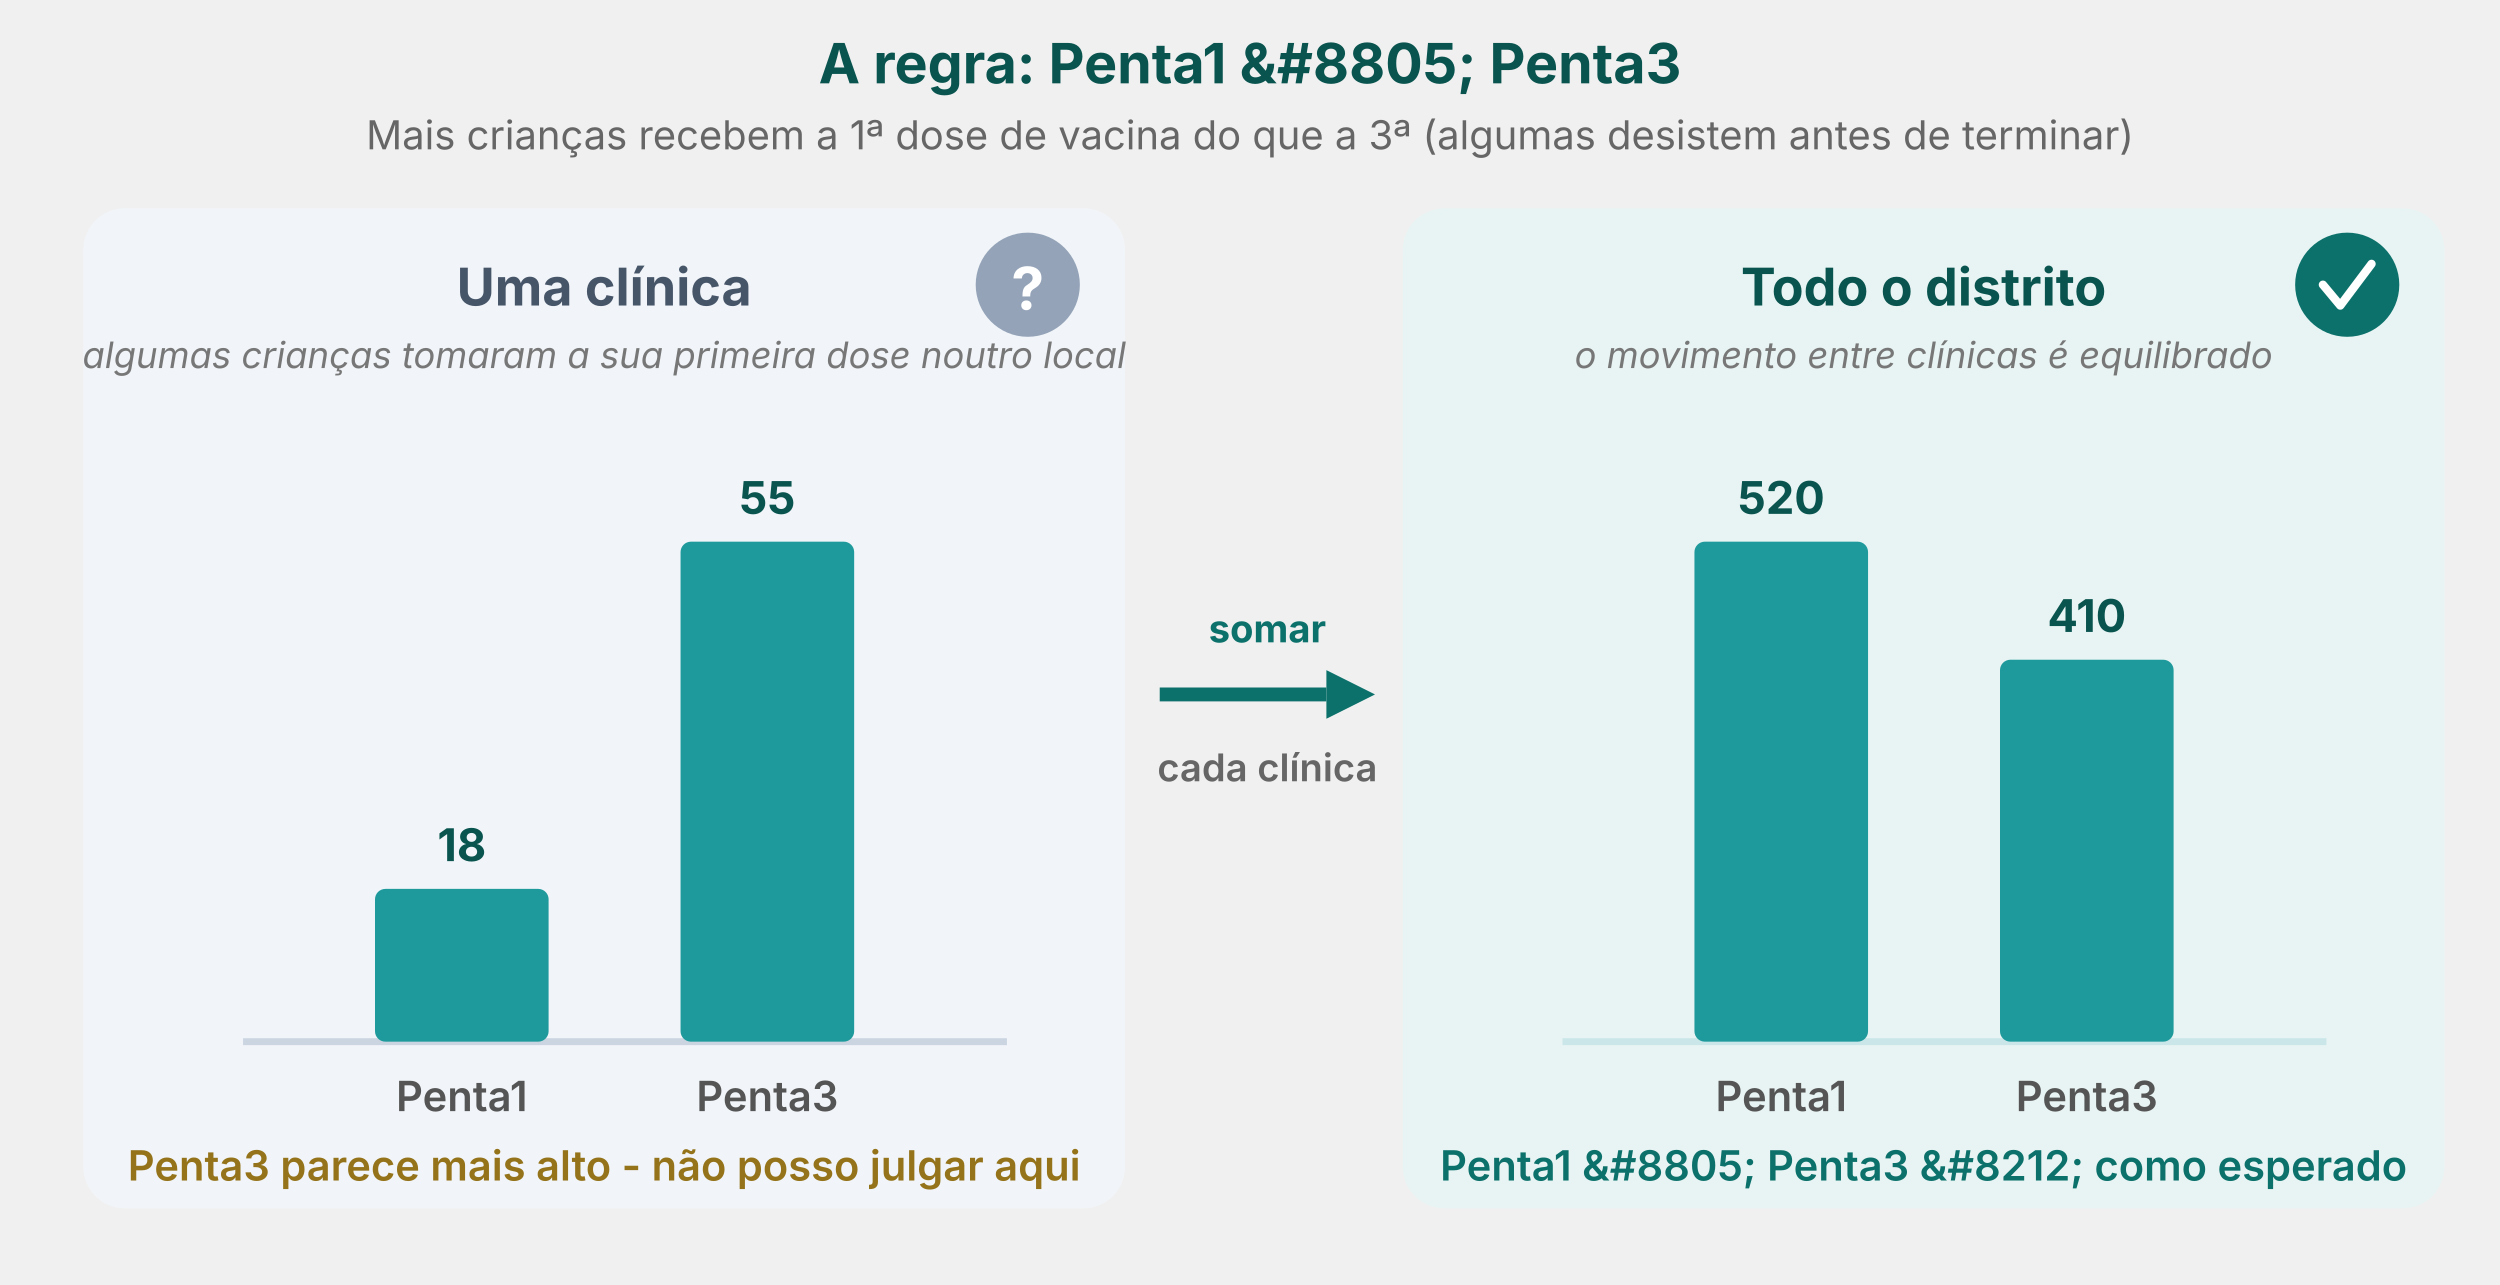
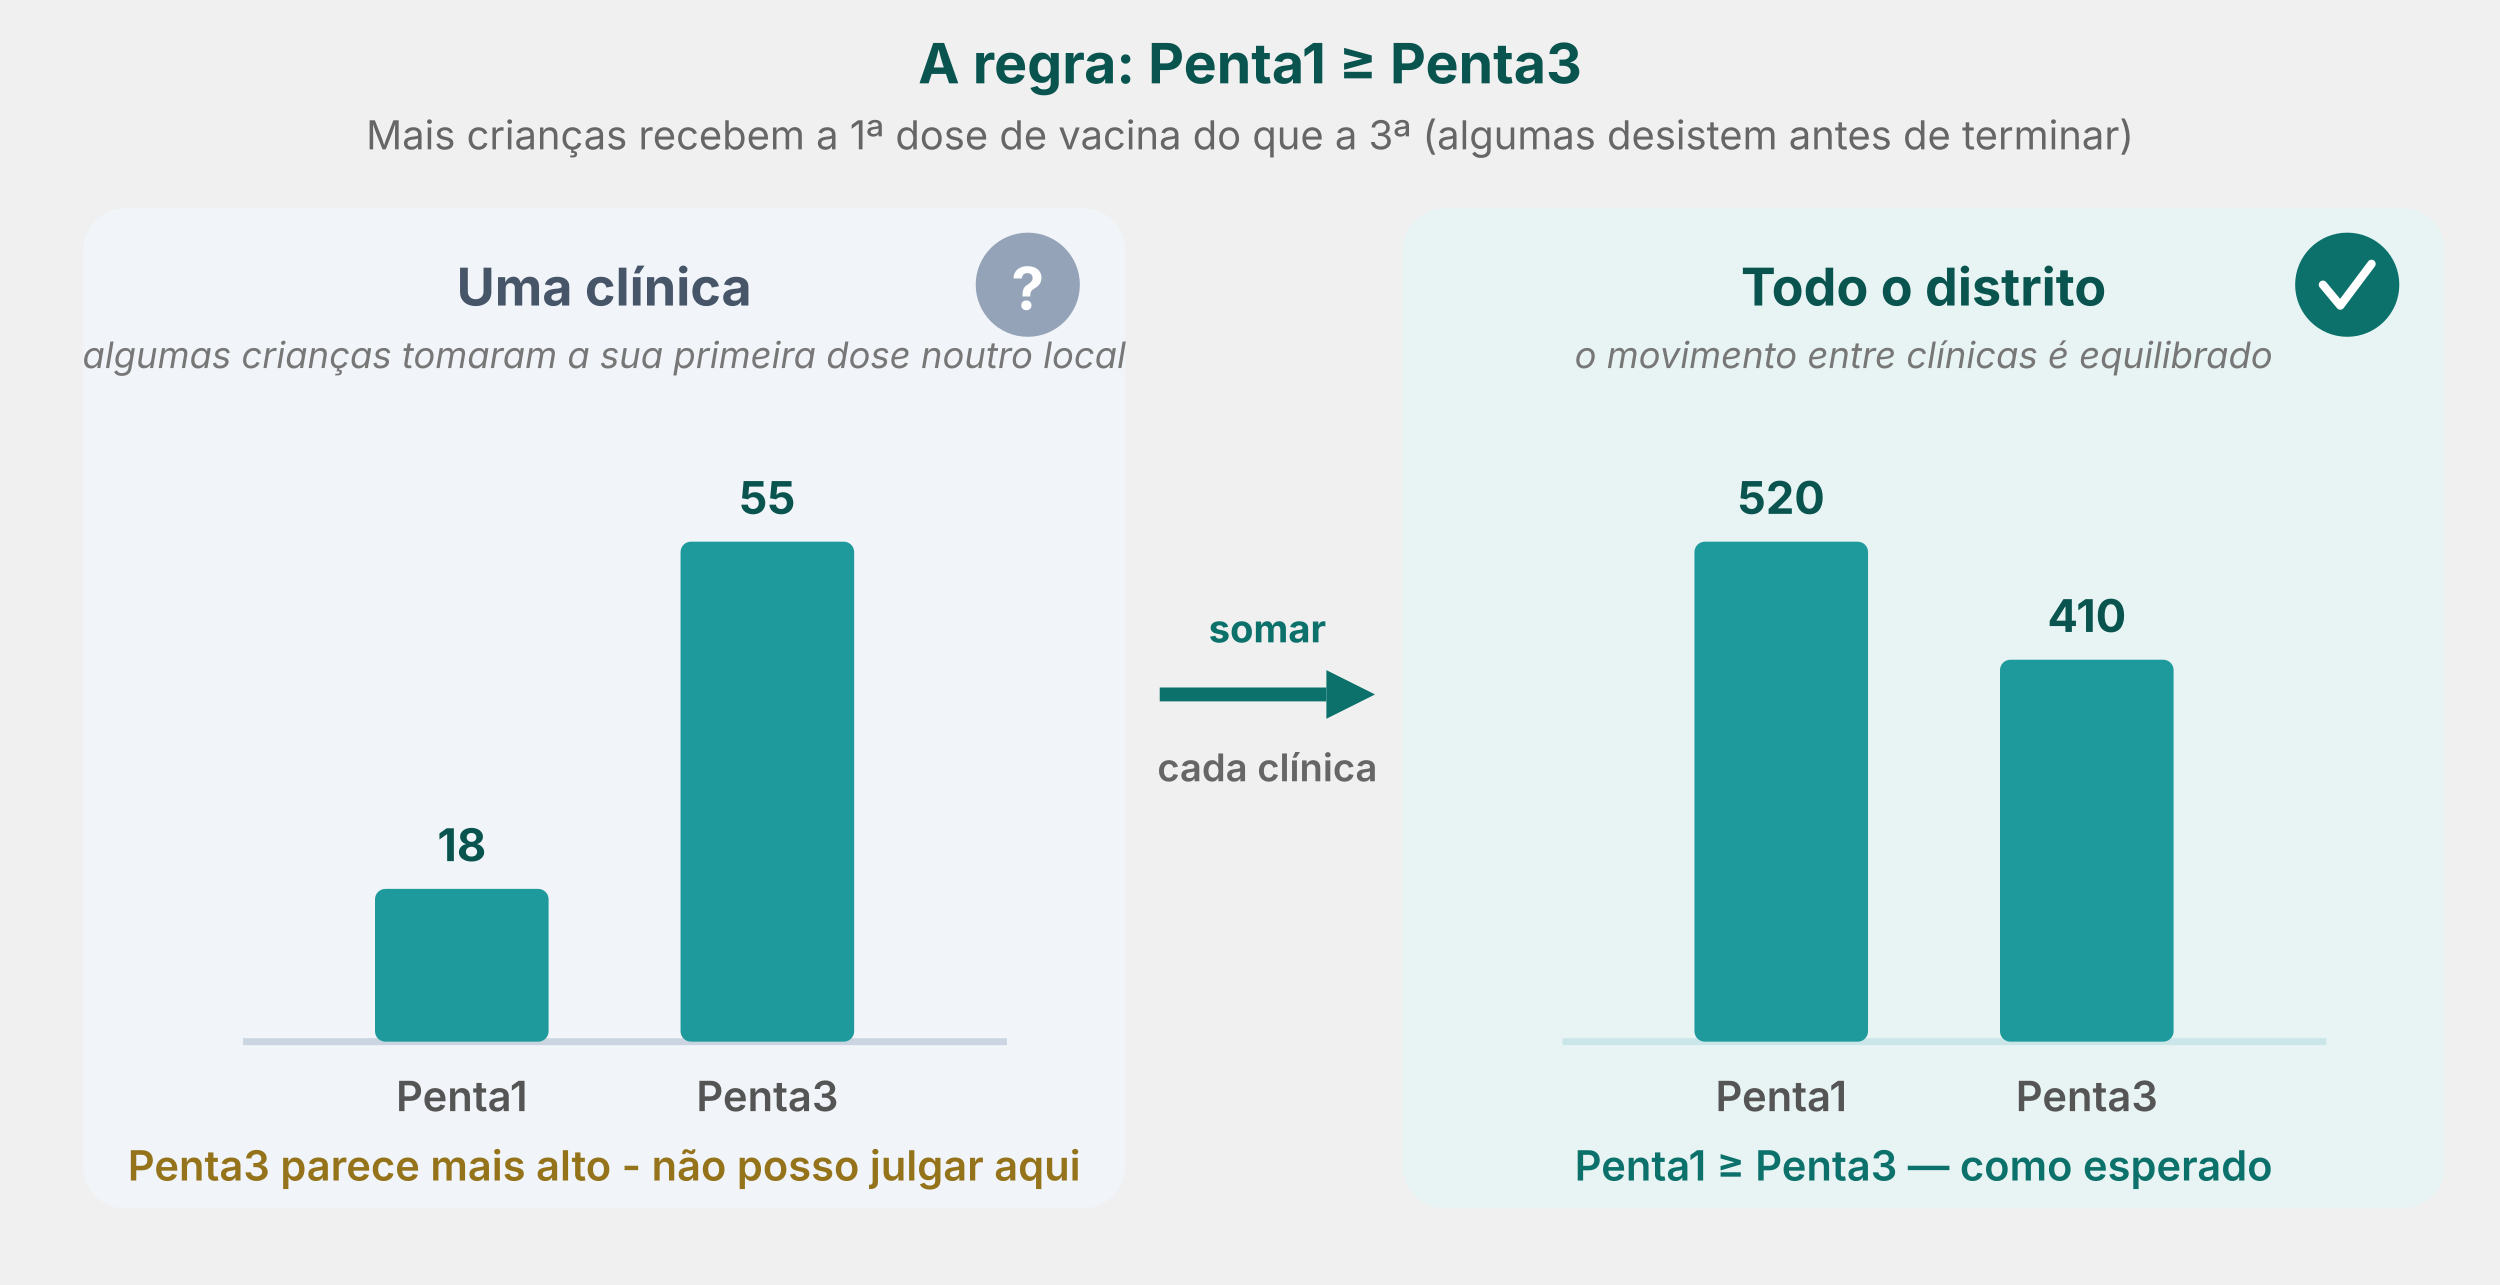
<svg xmlns="http://www.w3.org/2000/svg" viewBox="0 0 720 370" font-family="Inter, sans-serif">
  <defs>
    <style>
      .big-title { font-size: 16px; font-weight: 700; fill: #09544F; }
      .subtitle { font-size: 11.5px; fill: #666; }
      .panel-title { font-size: 15px; font-weight: 700; }
      .reason { font-size: 10.5px; font-style: italic; fill: #777; }
      .val { font-size: 13px; font-weight: 700; fill: #09544F; }
      .axlab { font-size: 12px; font-weight: 600; fill: #555; }
      .rule { font-size: 12px; font-weight: 600; }
    </style>
  </defs>
-   <text class="big-title" x="360" y="24" text-anchor="middle">A regra: Penta1 &amp;#8805; Penta3</text>
+   <text class="big-title" x="360" y="24" text-anchor="middle">A regra: Penta1 ≥ Penta3</text>
  <text class="subtitle" x="360" y="43" text-anchor="middle">Mais crianças recebem a 1ª dose de vacina do que a 3ª (algumas desistem antes de terminar)</text>
  <rect x="24" y="60" width="300" height="288" rx="12" fill="#F1F5F9" />
  <text class="panel-title" x="174" y="88" text-anchor="middle" fill="#475569">Uma clínica</text>
  <text class="reason" x="174" y="106" text-anchor="middle">algumas crianças tomaram a sua primeira dose noutro local</text>
  <line x1="70" y1="300" x2="290" y2="300" stroke="#CBD5E1" stroke-width="2" />
  <rect x="108" y="256" width="50" height="44" rx="3" fill="#1F9A9C" />
  <text class="val" x="133" y="248" text-anchor="middle">18</text>
  <text class="axlab" x="133" y="320" text-anchor="middle">Penta1</text>
  <rect x="196" y="156" width="50" height="144" rx="3" fill="#1F9A9C" />
  <text class="val" x="221" y="148" text-anchor="middle">55</text>
  <text class="axlab" x="221" y="320" text-anchor="middle">Penta3</text>
  <text class="rule" x="174" y="340" text-anchor="middle" fill="#94731A">Penta3 parece mais alto - não posso julgar aqui</text>
  <circle cx="296" cy="82" r="15" fill="#94A3B8" />
  <text x="296" y="83" text-anchor="middle" dominant-baseline="central" font-size="17" font-weight="700" fill="#fff">?</text>
  <line x1="334" y1="200" x2="382" y2="200" stroke="#0C716B" stroke-width="4" />
  <polygon points="382,193 396,200 382,207" fill="#0C716B" />
  <text x="365" y="185" text-anchor="middle" font-size="11" font-weight="700" fill="#0C716B">somar</text>
  <text x="365" y="225" text-anchor="middle" font-size="11" font-weight="600" fill="#666">cada clínica</text>
  <rect x="404" y="60" width="300" height="288" rx="12" fill="#E8F4F3" />
  <text class="panel-title" x="554" y="88" text-anchor="middle" fill="#09544F">Todo o distrito</text>
  <text class="reason" x="554" y="106" text-anchor="middle">o movimento entre clínicas é equilibrado</text>
  <line x1="450" y1="300" x2="670" y2="300" stroke="#CAE6E9" stroke-width="2" />
  <rect x="488" y="156" width="50" height="144" rx="3" fill="#1F9A9C" />
  <text class="val" x="513" y="148" text-anchor="middle">520</text>
  <text class="axlab" x="513" y="320" text-anchor="middle">Penta1</text>
  <rect x="576" y="190" width="50" height="110" rx="3" fill="#1F9A9C" />
  <text class="val" x="601" y="182" text-anchor="middle">410</text>
  <text class="axlab" x="601" y="320" text-anchor="middle">Penta3</text>
-   <text class="rule" x="554" y="340" text-anchor="middle" fill="#0C716B">Penta1 &amp;#8805; Penta3 &amp;#8212; como esperado</text>
+   <text class="rule" x="554" y="340" text-anchor="middle" fill="#0C716B">Penta1 ≥ Penta3 — como esperado</text>
  <circle cx="676" cy="82" r="15" fill="#0C716B" />
  <polyline points="669,82 674,88 683,76" fill="none" stroke="#fff" stroke-width="2.4" stroke-linecap="round" stroke-linejoin="round" />
</svg>
